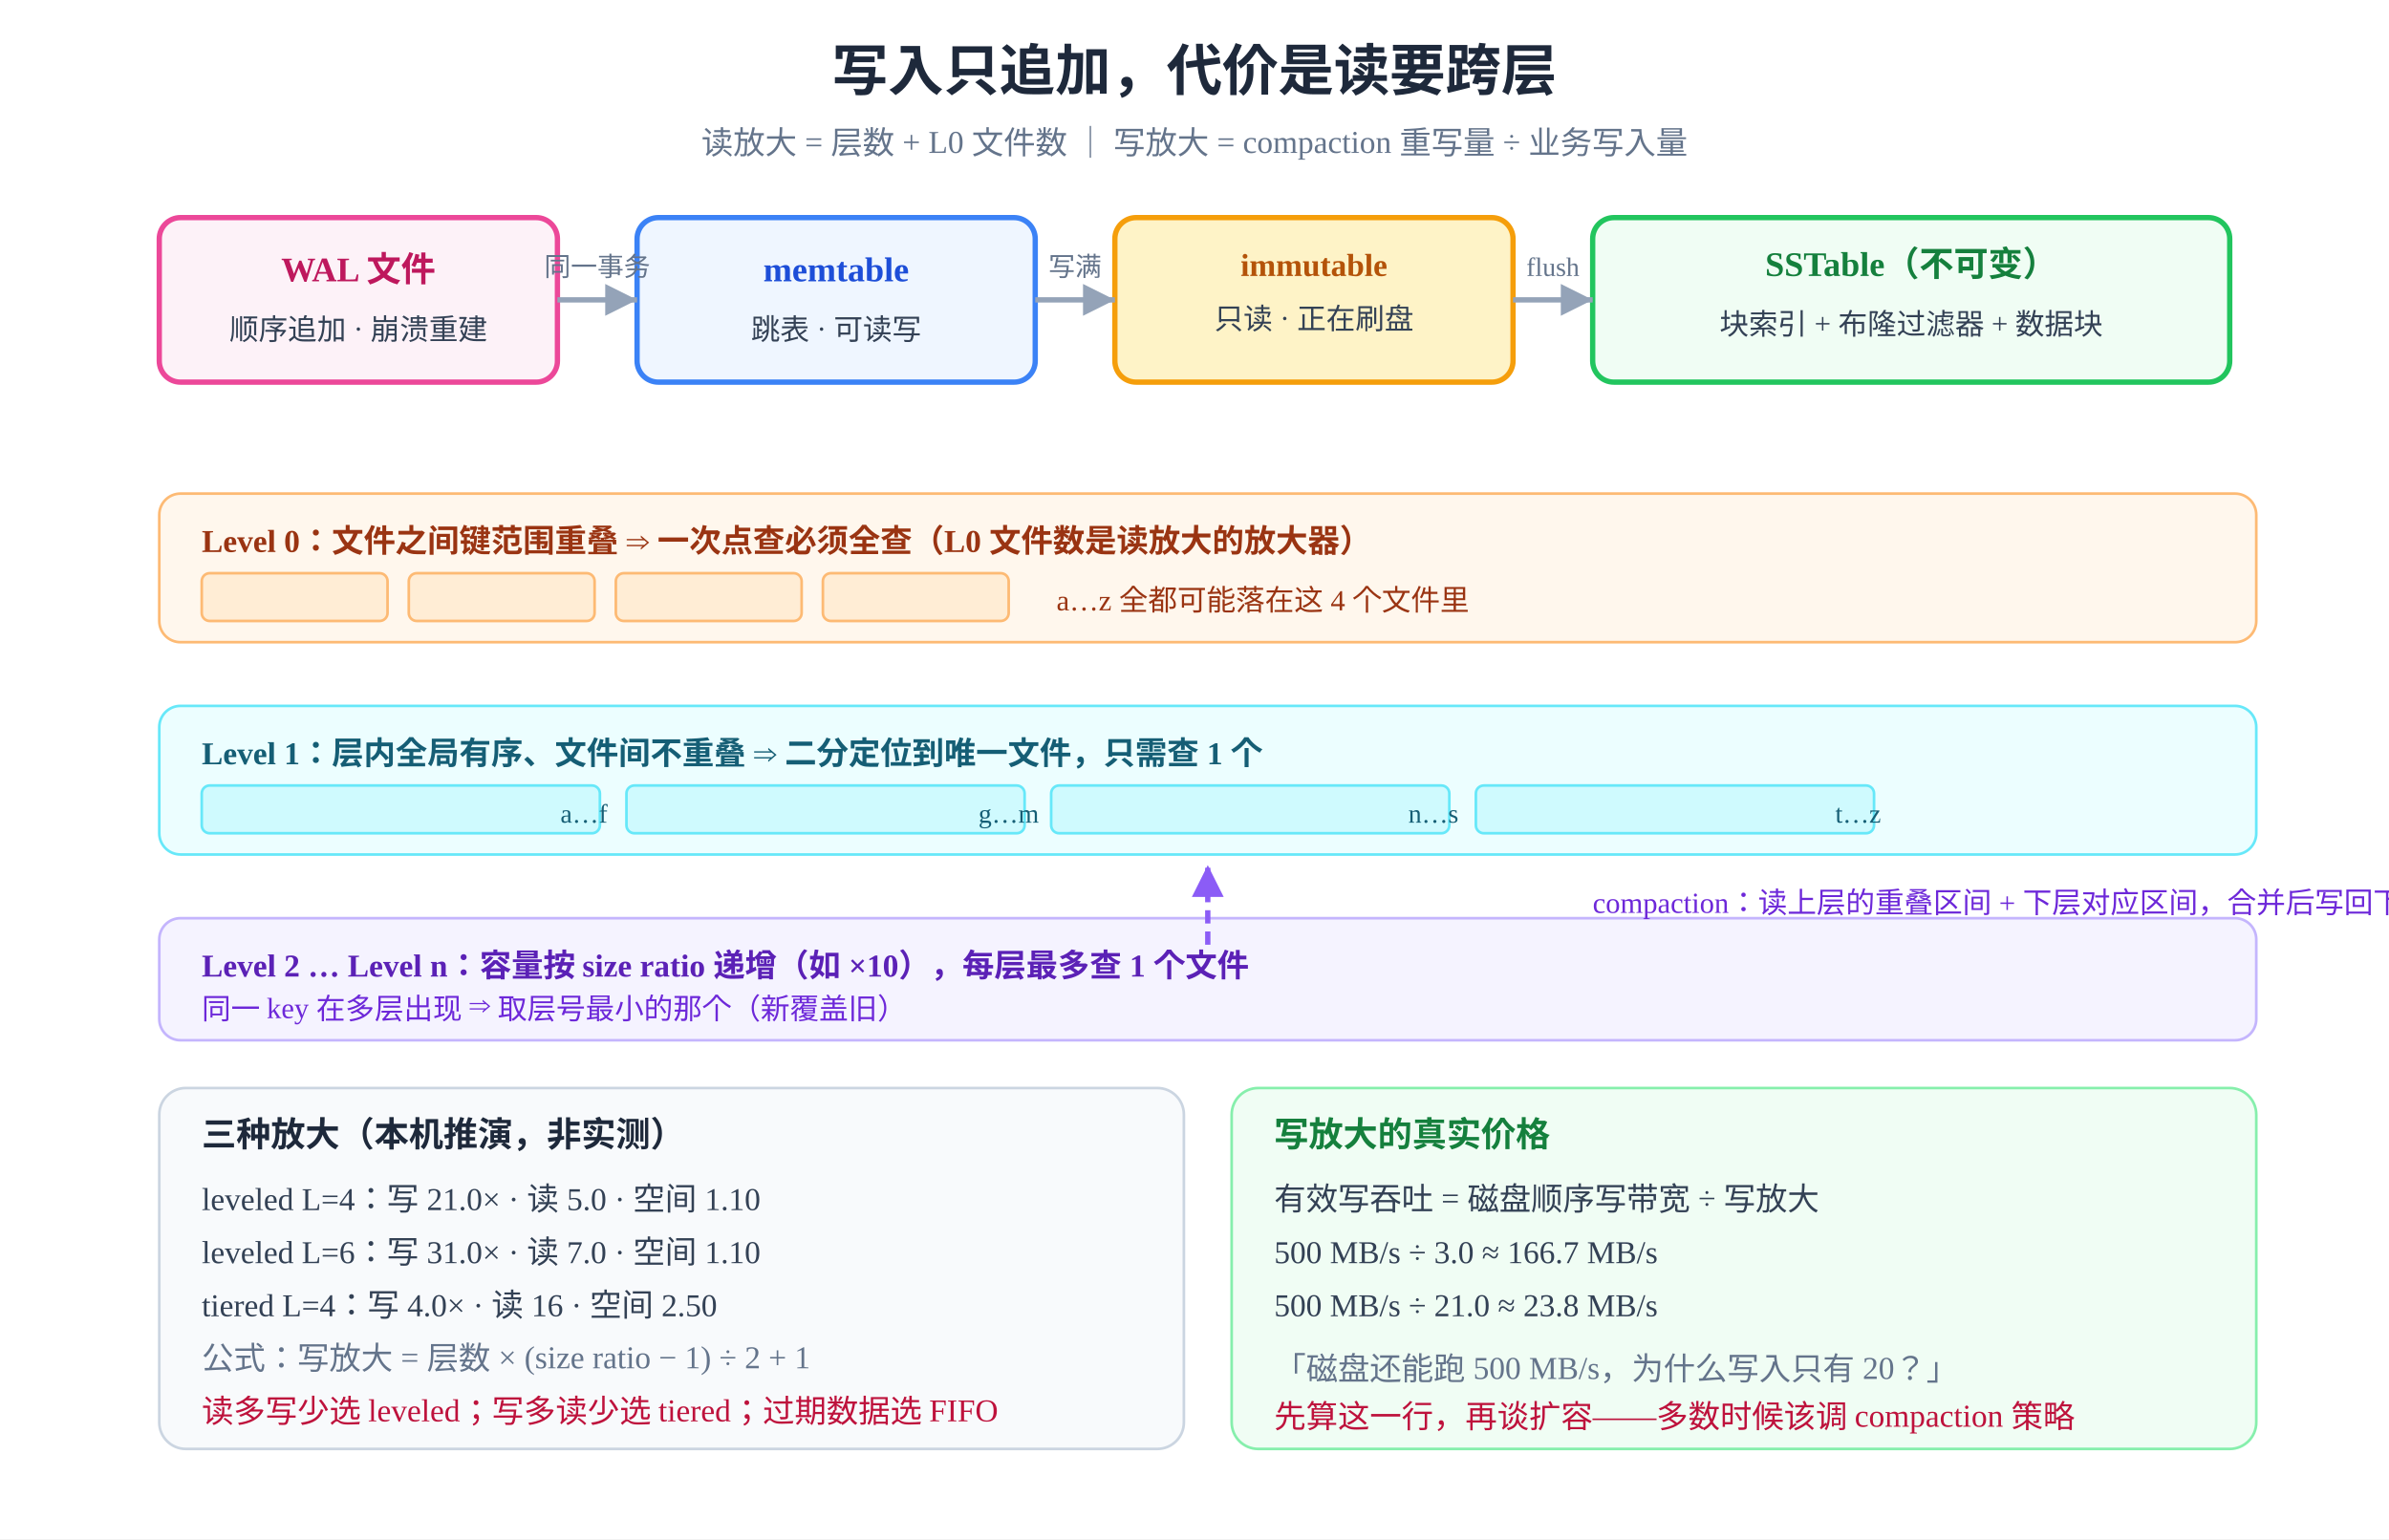
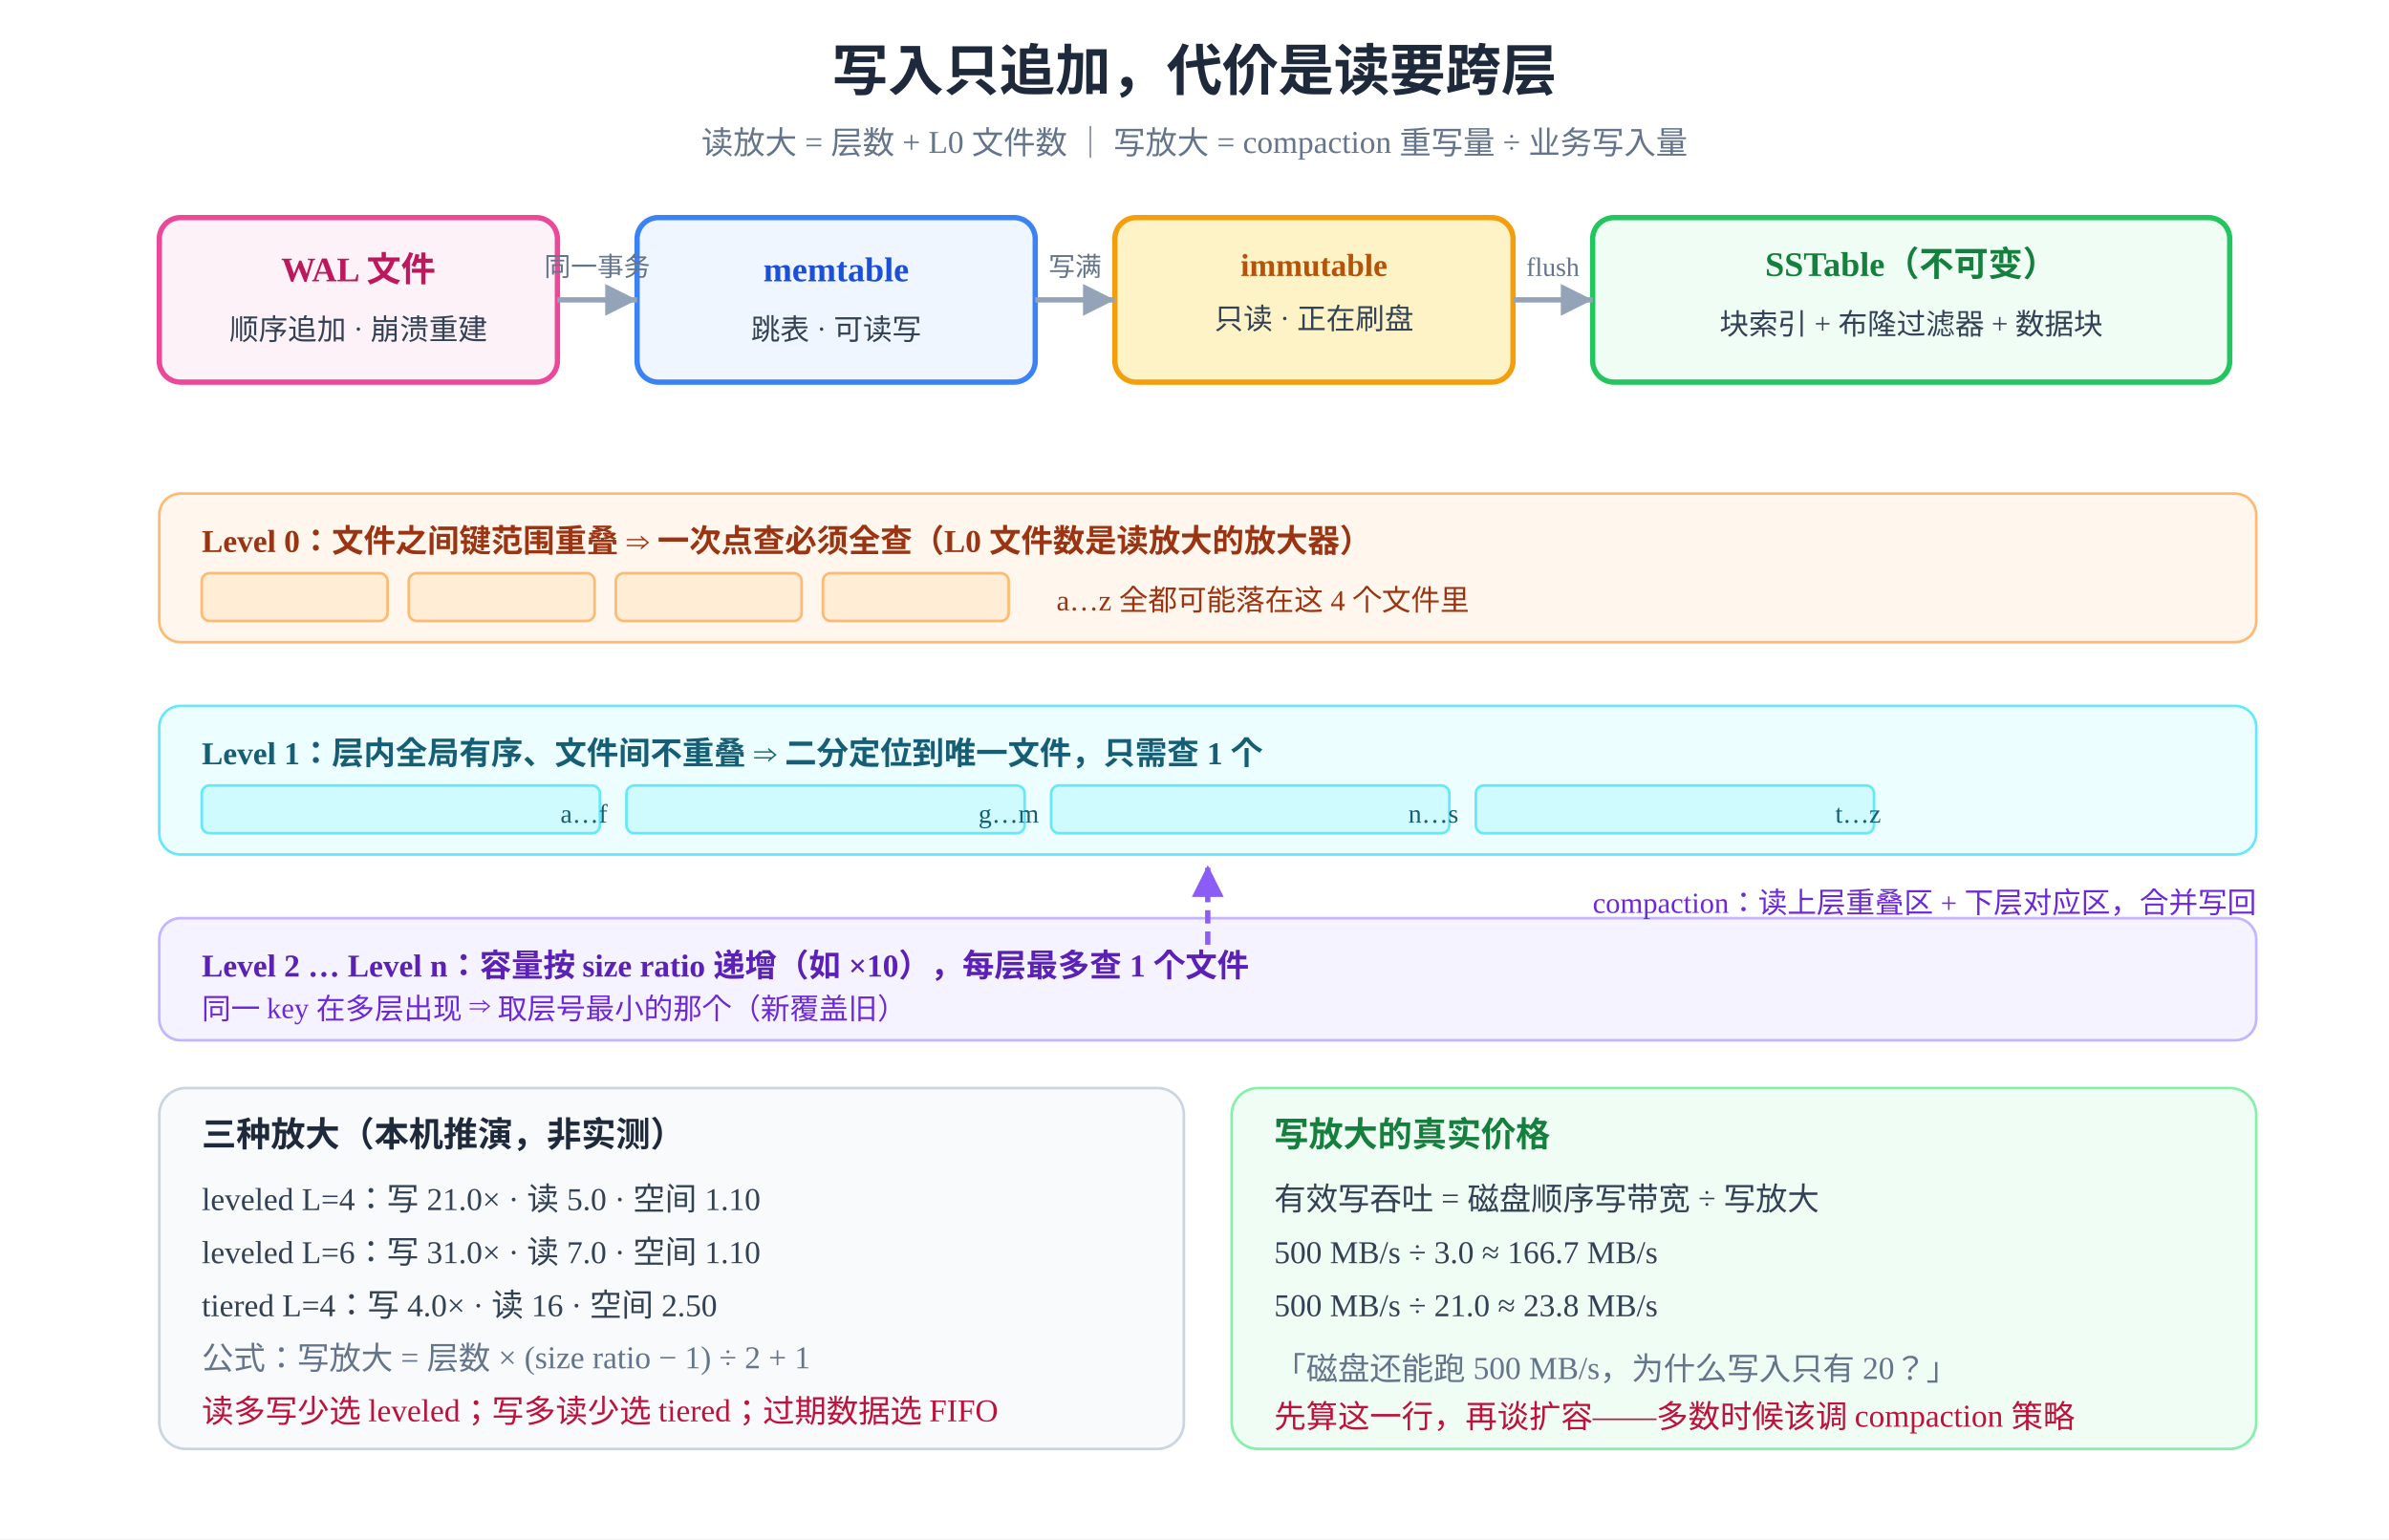
<svg xmlns="http://www.w3.org/2000/svg" width="900" height="580" viewBox="0 0 900 580">
  <rect width="900" height="580" fill="#FFFFFF" />
  <text x="450" y="34" text-anchor="middle" font-size="21" font-weight="bold" fill="#1E293B">写入只追加，代价是读要跨层</text>
  <text x="450" y="58" text-anchor="middle" font-size="12" fill="#64748B">读放大 = 层数 + L0 文件数 ｜ 写放大 = compaction 重写量 ÷ 业务写入量</text>
  <rect x="60" y="82" width="150" height="62" rx="8" fill="#FDF2F8" stroke="#EC4899" stroke-width="2" />
  <text x="135" y="106" text-anchor="middle" font-size="13" font-weight="bold" fill="#BE185D">WAL 文件</text>
  <text x="135" y="128" text-anchor="middle" font-size="11" fill="#334155">顺序追加 · 崩溃重建</text>
  <rect x="240" y="82" width="150" height="62" rx="8" fill="#EFF6FF" stroke="#3B82F6" stroke-width="2" />
  <text x="315" y="106" text-anchor="middle" font-size="13" font-weight="bold" fill="#1D4ED8">memtable</text>
  <text x="315" y="128" text-anchor="middle" font-size="11" fill="#334155">跳表 · 可读写</text>
  <rect x="420" y="82" width="150" height="62" rx="8" fill="#FEF3C7" stroke="#F59E0B" stroke-width="2" />
  <text x="495" y="104" text-anchor="middle" font-size="12" font-weight="bold" fill="#B45309">immutable</text>
  <text x="495" y="124" text-anchor="middle" font-size="11" fill="#334155">只读 · 正在刷盘</text>
  <rect x="600" y="82" width="240" height="62" rx="8" fill="#F0FDF4" stroke="#22C55E" stroke-width="2" />
  <text x="720" y="104" text-anchor="middle" font-size="13" font-weight="bold" fill="#15803D">SSTable（不可变）</text>
  <text x="720" y="126" text-anchor="middle" font-size="11" fill="#334155">块索引 + 布隆过滤器 + 数据块</text>
  <path d="M210 113 L240 113" stroke="#94A3B8" stroke-width="2" marker-end="url(#a3)" />
  <path d="M390 113 L420 113" stroke="#94A3B8" stroke-width="2" marker-end="url(#a3)" />
  <path d="M570 113 L600 113" stroke="#94A3B8" stroke-width="2" marker-end="url(#a3)" />
  <text x="225" y="104" text-anchor="middle" font-size="10" fill="#64748B">同一事务</text>
  <text x="405" y="104" text-anchor="middle" font-size="10" fill="#64748B">写满</text>
  <text x="585" y="104" text-anchor="middle" font-size="10" fill="#64748B">flush</text>
  <defs>
    <marker id="a3" markerWidth="8" markerHeight="8" refX="6" refY="3" orient="auto">
      <path d="M0,0 L6,3 L0,6 Z" fill="#94A3B8" />
    </marker>
  </defs>
  <rect x="60" y="186" width="790" height="56" rx="8" fill="#FFF7ED" stroke="#FDBA74" />
  <text x="76" y="208" font-size="12" font-weight="bold" fill="#9A3412">Level 0：文件之间键范围重叠 ⇒ 一次点查必须全查（L0 文件数是读放大的放大器）</text>
  <rect x="76" y="216" width="70" height="18" rx="3" fill="#FFEDD5" stroke="#FDBA74" />
  <rect x="154" y="216" width="70" height="18" rx="3" fill="#FFEDD5" stroke="#FDBA74" />
  <rect x="232" y="216" width="70" height="18" rx="3" fill="#FFEDD5" stroke="#FDBA74" />
  <rect x="310" y="216" width="70" height="18" rx="3" fill="#FFEDD5" stroke="#FDBA74" />
  <text x="398" y="230" font-size="11" fill="#9A3412">a…z 全都可能落在这 4 个文件里</text>
  <rect x="60" y="266" width="790" height="56" rx="8" fill="#ECFEFF" stroke="#67E8F9" />
  <text x="76" y="288" font-size="12" font-weight="bold" fill="#155E75">Level 1：层内全局有序、文件间不重叠 ⇒ 二分定位到唯一文件，只需查 1 个</text>
  <rect x="76" y="296" width="150" height="18" rx="3" fill="#CFFAFE" stroke="#67E8F9" />
  <rect x="236" y="296" width="150" height="18" rx="3" fill="#CFFAFE" stroke="#67E8F9" />
  <rect x="396" y="296" width="150" height="18" rx="3" fill="#CFFAFE" stroke="#67E8F9" />
  <rect x="556" y="296" width="150" height="18" rx="3" fill="#CFFAFE" stroke="#67E8F9" />
  <text x="220" y="310" text-anchor="middle" font-size="10" fill="#155E75">a…f</text>
  <text x="380" y="310" text-anchor="middle" font-size="10" fill="#155E75">g…m</text>
  <text x="540" y="310" text-anchor="middle" font-size="10" fill="#155E75">n…s</text>
  <text x="700" y="310" text-anchor="middle" font-size="10" fill="#155E75">t…z</text>
  <rect x="60" y="346" width="790" height="46" rx="8" fill="#F5F3FF" stroke="#C4B5FD" />
  <text x="76" y="368" font-size="12" font-weight="bold" fill="#5B21B6">Level 2 … Level n：容量按 size ratio 递增（如 ×10），每层最多查 1 个文件</text>
  <text x="76" y="384" font-size="11" fill="#6D28D9">同一 key 在多层出现 ⇒ 取层号最小的那个（新覆盖旧）</text>
  <path d="M455 356 L455 326" stroke="#8B5CF6" stroke-width="2" stroke-dasharray="5 3" marker-end="url(#a4)" />
  <defs>
    <marker id="a4" markerWidth="8" markerHeight="8" refX="6" refY="3" orient="auto">
      <path d="M0,0 L6,3 L0,6 Z" fill="#8B5CF6" />
    </marker>
  </defs>
-   <text x="600" y="344" font-size="11" fill="#6D28D9">compaction：读上层的重叠区间 + 下层对应区间，合并后写回下层</text>
+   <text x="600" y="344" font-size="11" fill="#6D28D9">compaction：读上层重叠区 + 下层对应区，合并写回</text>
  <rect x="60" y="410" width="386" height="136" rx="10" fill="#F8FAFC" stroke="#CBD5E1" />
  <text x="76" y="432" font-size="13" font-weight="bold" fill="#1E293B">三种放大（本机推演，非实测）</text>
  <text x="76" y="456" font-size="12" fill="#334155">leveled  L=4：写 21.0× · 读 5.0 · 空间 1.10</text>
  <text x="76" y="476" font-size="12" fill="#334155">leveled  L=6：写 31.0× · 读 7.0 · 空间 1.10</text>
  <text x="76" y="496" font-size="12" fill="#334155">tiered   L=4：写  4.0× · 读 16  · 空间 2.50</text>
  <text x="76" y="516" font-size="12" fill="#64748B">公式：写放大 = 层数 × (size ratio − 1) ÷ 2 + 1</text>
  <text x="76" y="536" font-size="12" fill="#be123c">读多写少选 leveled；写多读少选 tiered；过期数据选 FIFO</text>
  <rect x="464" y="410" width="386" height="136" rx="10" fill="#F0FDF4" stroke="#86EFAC" />
  <text x="480" y="432" font-size="13" font-weight="bold" fill="#15803D">写放大的真实价格</text>
  <text x="480" y="456" font-size="12" fill="#334155">有效写吞吐 = 磁盘顺序写带宽 ÷ 写放大</text>
  <text x="480" y="476" font-size="12" fill="#334155">500 MB/s ÷ 3.0 ≈ 166.7 MB/s</text>
  <text x="480" y="496" font-size="12" fill="#334155">500 MB/s ÷ 21.0 ≈ 23.8 MB/s</text>
  <text x="480" y="520" font-size="12" fill="#64748B">「磁盘还能跑 500 MB/s，为什么写入只有 20？」</text>
  <text x="480" y="538" font-size="12" fill="#be123c">先算这一行，再谈扩容——多数时候该调 compaction 策略</text>
</svg>
